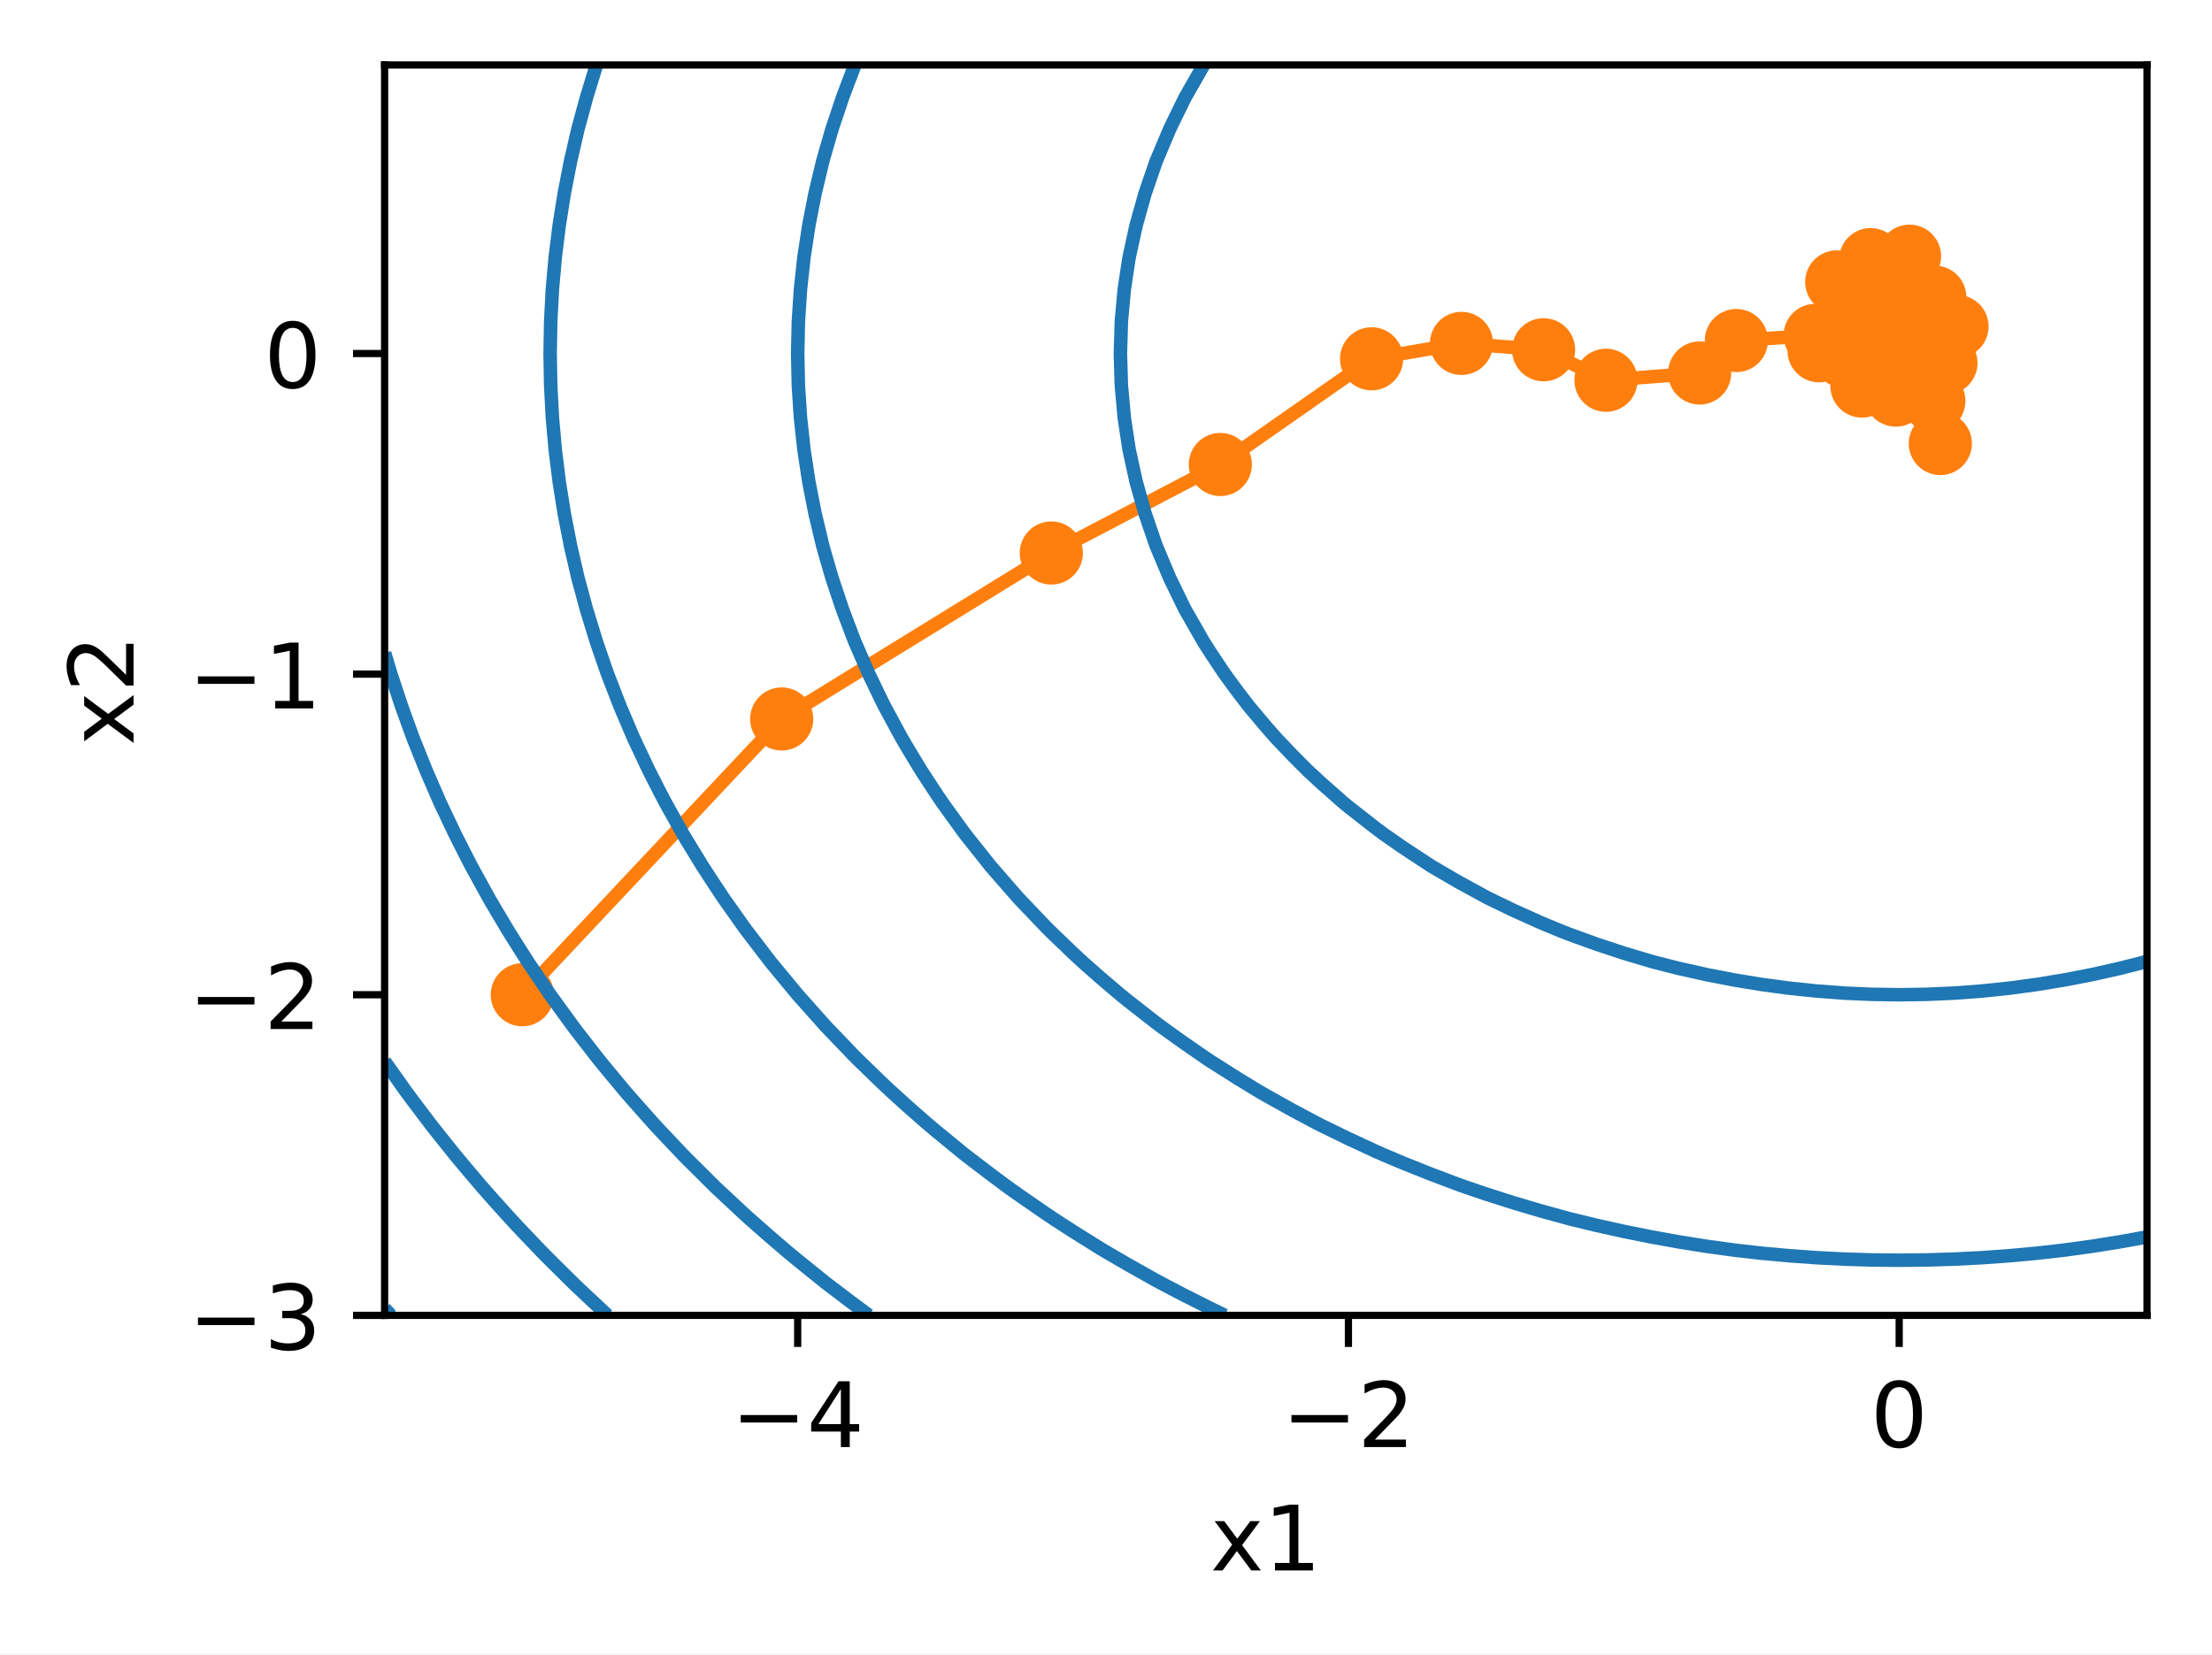
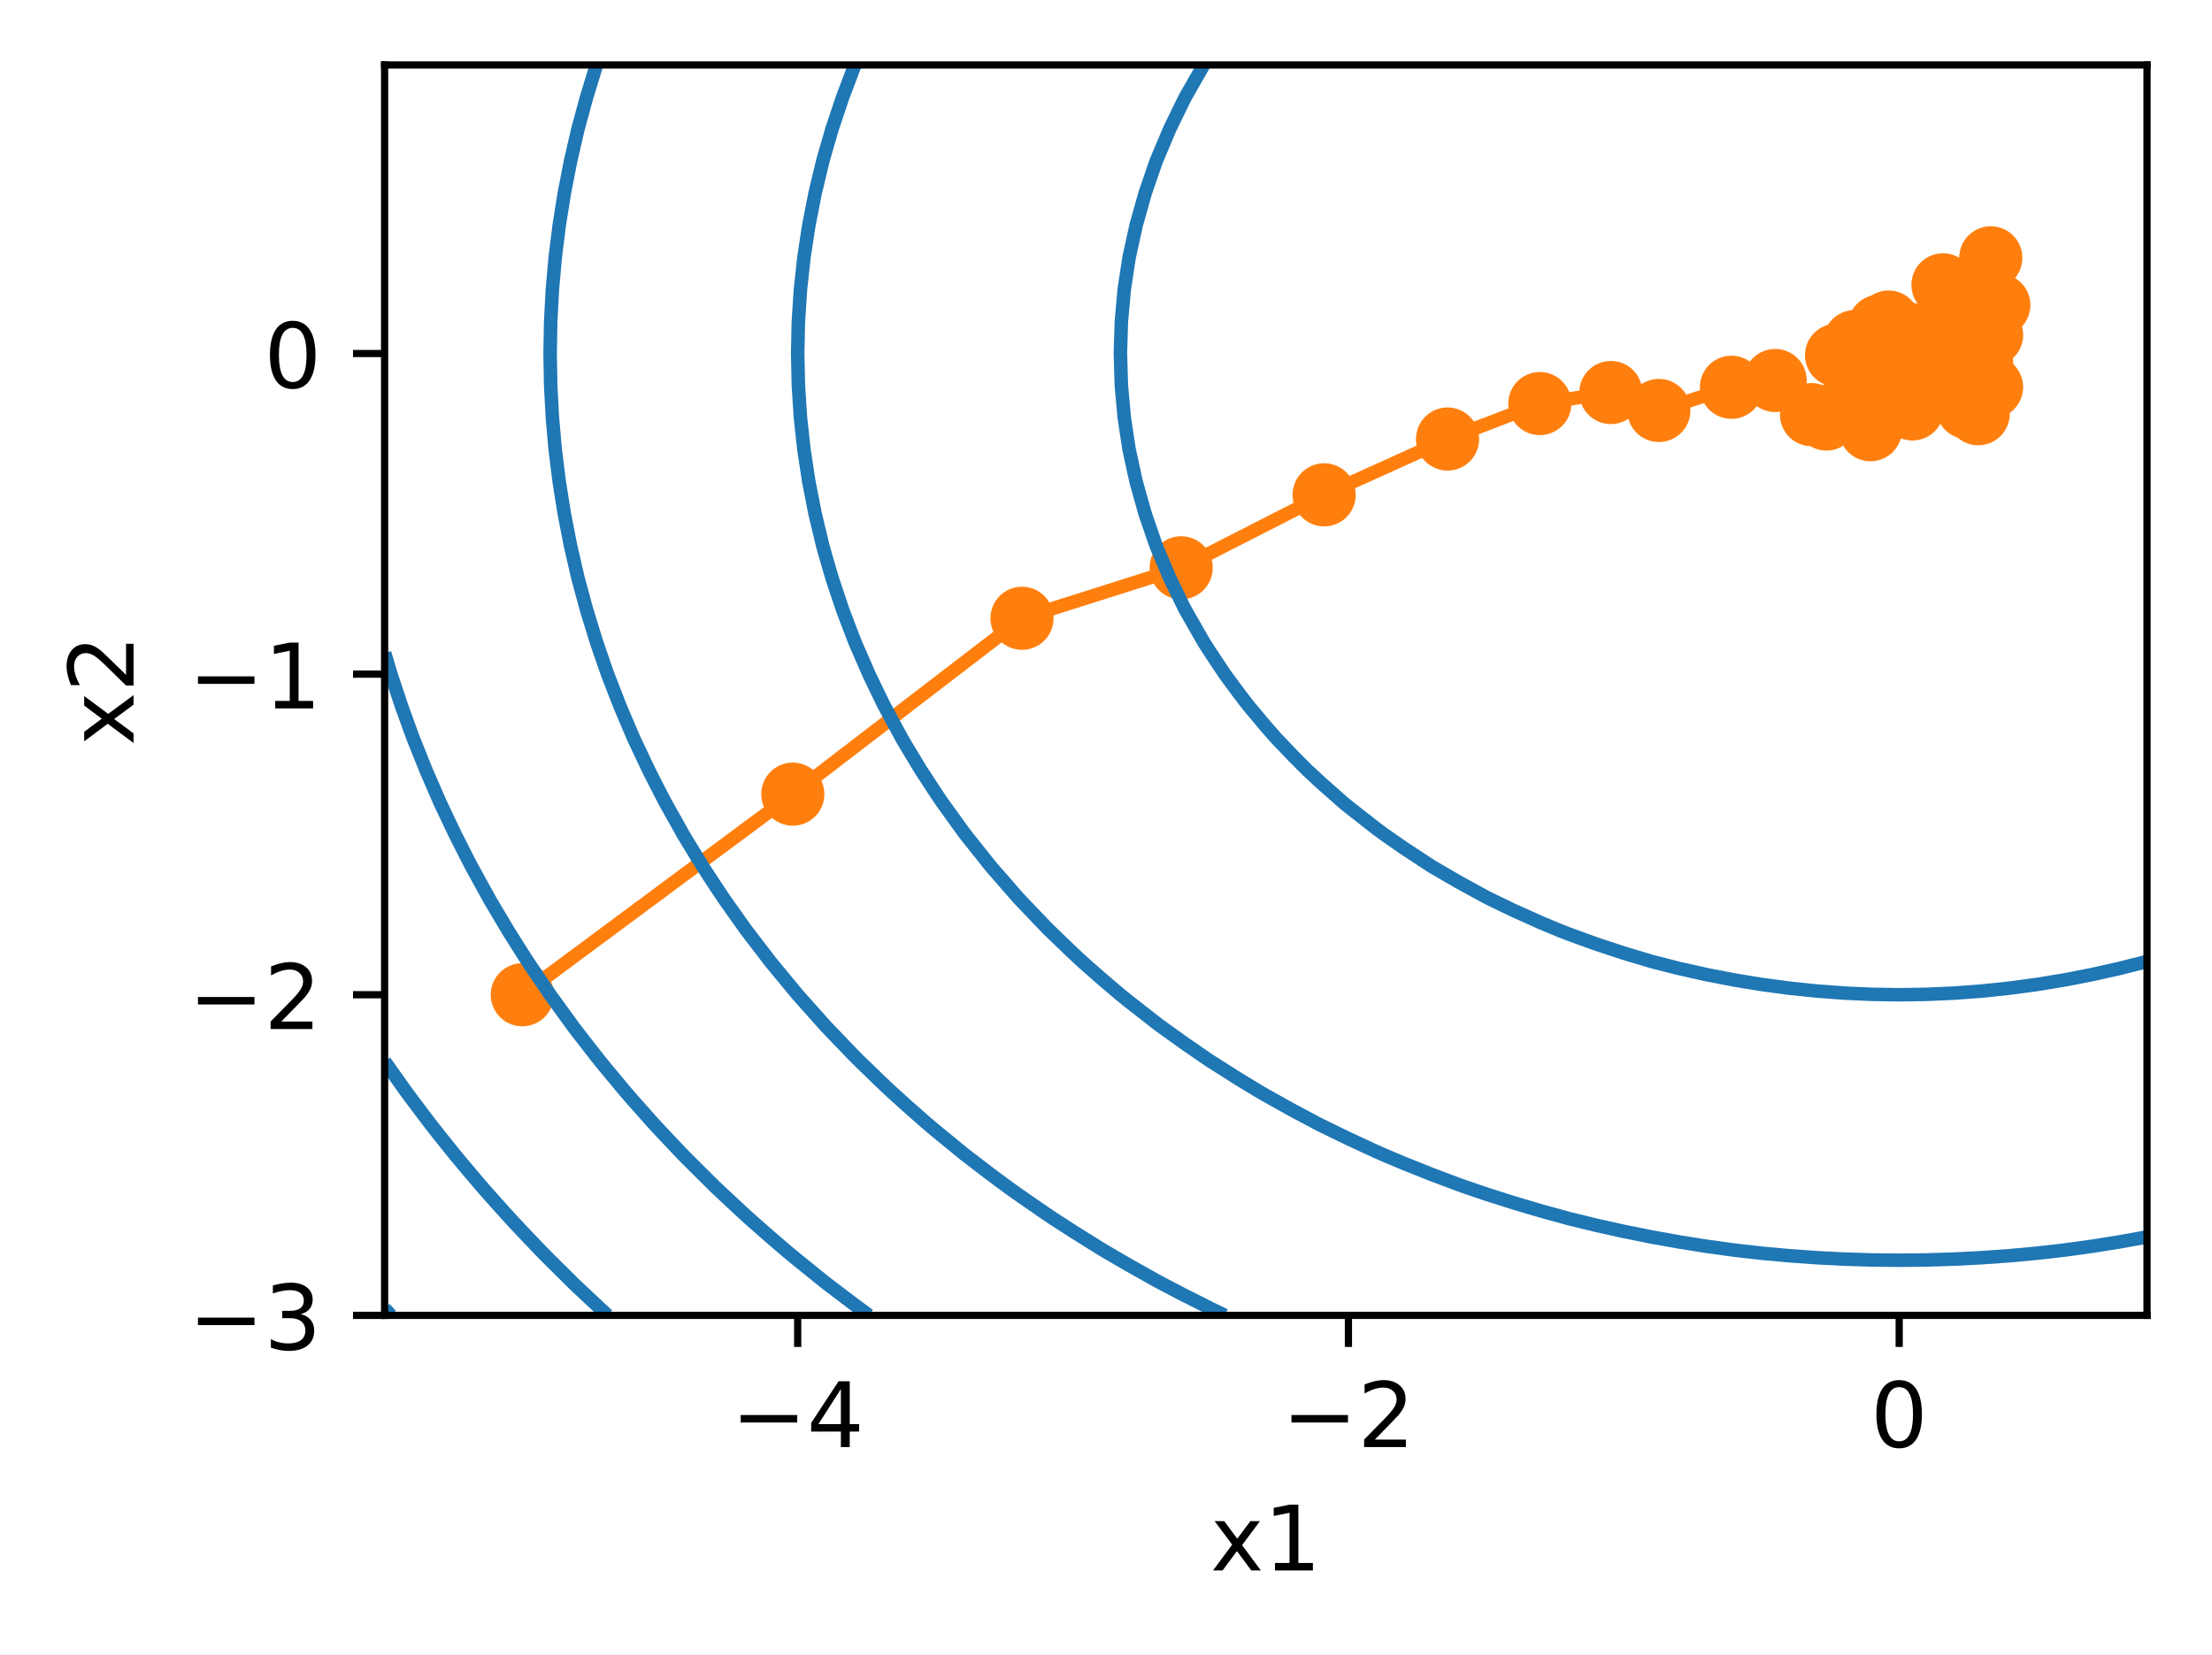
<svg xmlns="http://www.w3.org/2000/svg" xmlns:xlink="http://www.w3.org/1999/xlink" width="245.12pt" height="183.356pt" viewBox="0 0 245.12 183.356" version="1.1">
  <defs>
    <style type="text/css">*{stroke-linejoin: round; stroke-linecap: butt}</style>
  </defs>
  <g id="figure_1">
    <g id="patch_1">
      <path d="M 0 183.356  L 245.12 183.356  L 245.12 0  L 0 0  z " style="fill: #ffffff" />
    </g>
    <g id="axes_1">
      <g id="patch_2">
        <path d="M 42.62 145.8  L 237.92 145.8  L 237.92 7.2  L 42.62 7.2  z " style="fill: #ffffff" />
      </g>
      <g id="matplotlib.axis_1">
        <g id="xtick_1">
          <g id="line2d_1">
            <defs>
-               <path id="med307ca023" d="M 0 0  L 0 3.5  " style="stroke: #000000; stroke-width: 0.8" />
+               <path id="m381db45b31" d="M 0 0  L 0 3.5  " style="stroke: #000000; stroke-width: 0.8" />
            </defs>
            <g>
-               <use xlink:href="#med307ca023" x="88.394" y="145.8" style="stroke: #000000; stroke-width: 0.8" />
+               <use xlink:href="#m381db45b31" x="88.394" y="145.8" style="stroke: #000000; stroke-width: 0.8" />
            </g>
          </g>
          <g id="text_1">
            <g transform="translate(81.02266 160.3984) scale(0.1 -0.1)">
              <defs>
                <path id="DejaVuSans-2212" d="M 678 2272  L 4684 2272  L 4684 1741  L 678 1741  L 678 2272  z " transform="scale(0.015625)" />
                <path id="DejaVuSans-34" d="M 2419 4116  L 825 1625  L 2419 1625  L 2419 4116  z M 2253 4666  L 3047 4666  L 3047 1625  L 3713 1625  L 3713 1100  L 3047 1100  L 3047 0  L 2419 0  L 2419 1100  L 313 1100  L 313 1709  L 2253 4666  z " transform="scale(0.015625)" />
              </defs>
              <use xlink:href="#DejaVuSans-2212" />
              <use xlink:href="#DejaVuSans-34" x="83.789" />
            </g>
          </g>
        </g>
        <g id="xtick_2">
          <g id="line2d_2">
            <g>
-               <use xlink:href="#med307ca023" x="149.425" y="145.8" style="stroke: #000000; stroke-width: 0.8" />
+               <use xlink:href="#m381db45b31" x="149.425" y="145.8" style="stroke: #000000; stroke-width: 0.8" />
            </g>
          </g>
          <g id="text_2">
            <g transform="translate(142.0539 160.3984) scale(0.1 -0.1)">
              <defs>
                <path id="DejaVuSans-32" d="M 1228 531  L 3431 531  L 3431 0  L 469 0  L 469 531  Q 828 903 1448 1529  Q 2069 2156 2228 2338  Q 2531 2678 2651 2914  Q 2772 3150 2772 3378  Q 2772 3750 2511 3984  Q 2250 4219 1831 4219  Q 1534 4219 1204 4116  Q 875 4013 500 3803  L 500 4441  Q 881 4594 1212 4672  Q 1544 4750 1819 4750  Q 2544 4750 2975 4387  Q 3406 4025 3406 3419  Q 3406 3131 3298 2873  Q 3191 2616 2906 2266  Q 2828 2175 2409 1742  Q 1991 1309 1228 531  z " transform="scale(0.015625)" />
              </defs>
              <use xlink:href="#DejaVuSans-2212" />
              <use xlink:href="#DejaVuSans-32" x="83.789" />
            </g>
          </g>
        </g>
        <g id="xtick_3">
          <g id="line2d_3">
            <g>
-               <use xlink:href="#med307ca023" x="210.456" y="145.8" style="stroke: #000000; stroke-width: 0.8" />
+               <use xlink:href="#m381db45b31" x="210.456" y="145.8" style="stroke: #000000; stroke-width: 0.8" />
            </g>
          </g>
          <g id="text_3">
            <g transform="translate(207.275 160.3984) scale(0.1 -0.1)">
              <defs>
                <path id="DejaVuSans-30" d="M 2034 4250  Q 1547 4250 1301 3770  Q 1056 3291 1056 2328  Q 1056 1369 1301 889  Q 1547 409 2034 409  Q 2525 409 2770 889  Q 3016 1369 3016 2328  Q 3016 3291 2770 3770  Q 2525 4250 2034 4250  z M 2034 4750  Q 2819 4750 3233 4129  Q 3647 3509 3647 2328  Q 3647 1150 3233 529  Q 2819 -91 2034 -91  Q 1250 -91 836 529  Q 422 1150 422 2328  Q 422 3509 836 4129  Q 1250 4750 2034 4750  z " transform="scale(0.015625)" />
              </defs>
              <use xlink:href="#DejaVuSans-30" />
            </g>
          </g>
        </g>
        <g id="text_4">
          <g transform="translate(134.1297 174.0766) scale(0.1 -0.1)">
            <defs>
              <path id="DejaVuSans-78" d="M 3513 3500  L 2247 1797  L 3578 0  L 2900 0  L 1881 1375  L 863 0  L 184 0  L 1544 1831  L 300 3500  L 978 3500  L 1906 2253  L 2834 3500  L 3513 3500  z " transform="scale(0.015625)" />
              <path id="DejaVuSans-31" d="M 794 531  L 1825 531  L 1825 4091  L 703 3866  L 703 4441  L 1819 4666  L 2450 4666  L 2450 531  L 3481 531  L 3481 0  L 794 0  L 794 531  z " transform="scale(0.015625)" />
            </defs>
            <use xlink:href="#DejaVuSans-78" />
            <use xlink:href="#DejaVuSans-31" x="59.18" />
          </g>
        </g>
      </g>
      <g id="matplotlib.axis_2">
        <g id="ytick_1">
          <g id="line2d_4">
            <defs>
-               <path id="mb7f69a96fd" d="M 0 0  L -3.5 0  " style="stroke: #000000; stroke-width: 0.8" />
+               <path id="m501241f9d3" d="M 0 0  L -3.5 0  " style="stroke: #000000; stroke-width: 0.8" />
            </defs>
            <g>
-               <use xlink:href="#mb7f69a96fd" x="42.62" y="145.8" style="stroke: #000000; stroke-width: 0.8" />
+               <use xlink:href="#m501241f9d3" x="42.62" y="145.8" style="stroke: #000000; stroke-width: 0.8" />
            </g>
          </g>
          <g id="text_5">
            <g transform="translate(20.87813 149.5992) scale(0.1 -0.1)">
              <defs>
                <path id="DejaVuSans-33" d="M 2597 2516  Q 3050 2419 3304 2112  Q 3559 1806 3559 1356  Q 3559 666 3084 287  Q 2609 -91 1734 -91  Q 1441 -91 1130 -33  Q 819 25 488 141  L 488 750  Q 750 597 1062 519  Q 1375 441 1716 441  Q 2309 441 2620 675  Q 2931 909 2931 1356  Q 2931 1769 2642 2001  Q 2353 2234 1838 2234  L 1294 2234  L 1294 2753  L 1863 2753  Q 2328 2753 2575 2939  Q 2822 3125 2822 3475  Q 2822 3834 2567 4026  Q 2313 4219 1838 4219  Q 1578 4219 1281 4162  Q 984 4106 628 3988  L 628 4550  Q 988 4650 1302 4700  Q 1616 4750 1894 4750  Q 2613 4750 3031 4423  Q 3450 4097 3450 3541  Q 3450 3153 3228 2886  Q 3006 2619 2597 2516  z " transform="scale(0.015625)" />
              </defs>
              <use xlink:href="#DejaVuSans-2212" />
              <use xlink:href="#DejaVuSans-33" x="83.789" />
            </g>
          </g>
        </g>
        <g id="ytick_2">
          <g id="line2d_5">
            <g>
-               <use xlink:href="#mb7f69a96fd" x="42.62" y="110.262" style="stroke: #000000; stroke-width: 0.8" />
+               <use xlink:href="#m501241f9d3" x="42.62" y="110.262" style="stroke: #000000; stroke-width: 0.8" />
            </g>
          </g>
          <g id="text_6">
            <g transform="translate(20.87813 114.0608) scale(0.1 -0.1)">
              <use xlink:href="#DejaVuSans-2212" />
              <use xlink:href="#DejaVuSans-32" x="83.789" />
            </g>
          </g>
        </g>
        <g id="ytick_3">
          <g id="line2d_6">
            <g>
-               <use xlink:href="#mb7f69a96fd" x="42.62" y="74.723" style="stroke: #000000; stroke-width: 0.8" />
+               <use xlink:href="#m501241f9d3" x="42.62" y="74.723" style="stroke: #000000; stroke-width: 0.8" />
            </g>
          </g>
          <g id="text_7">
            <g transform="translate(20.87813 78.52229) scale(0.1 -0.1)">
              <use xlink:href="#DejaVuSans-2212" />
              <use xlink:href="#DejaVuSans-31" x="83.789" />
            </g>
          </g>
        </g>
        <g id="ytick_4">
          <g id="line2d_7">
            <g>
-               <use xlink:href="#mb7f69a96fd" x="42.62" y="39.185" style="stroke: #000000; stroke-width: 0.8" />
+               <use xlink:href="#m501241f9d3" x="42.62" y="39.185" style="stroke: #000000; stroke-width: 0.8" />
            </g>
          </g>
          <g id="text_8">
            <g transform="translate(29.25781 42.98383) scale(0.1 -0.1)">
              <use xlink:href="#DejaVuSans-30" />
            </g>
          </g>
        </g>
        <g id="text_9">
          <g transform="translate(14.79844 82.64062) rotate(-90) scale(0.1 -0.1)">
            <use xlink:href="#DejaVuSans-78" />
            <use xlink:href="#DejaVuSans-32" x="59.18" />
          </g>
        </g>
      </g>
      <g id="line2d_8">
-         <path d="M 57.878 110.262  L 86.622 79.693  L 116.501 61.298  L 135.229 51.486  L 151.99 39.773  L 161.953 38.065  L 171.051 38.77  L 177.964 42.151  L 188.342 41.345  L 192.413 37.747  L 201.145 37.177  L 204.454 39.55  L 212.236 37.258  L 209.765 36.033  L 209.692 36.059  L 209.604 33.678  L 203.534 31.252  L 201.579 38.882  L 206.33 42.793  L 207.878 39.437  L 206.728 37.233  L 206.756 34.983  L 212.589 34.612  L 208.961 37.502  L 210.777 37.491  L 211.466 32.645  L 209.245 42.978  L 208.493 40.774  L 211.226 33.382  L 212.696 40.415  L 211.265 38.527  L 207.927 36.208  L 207.016 38.201  L 211.123 40.845  L 208.998 40.607  L 214.023 33.309  L 213.805 38.226  L 214.399 32.941  L 216.863 36.186  L 212.132 38.365  L 210.085 43.796  L 215.638 40.231  L 214.089 41.788  L 214.298 44.445  L 215.015 49.163  L 208.929 39.488  L 208.08 38.773  L 208.265 32.514  L 207.294 28.778  L 211.602 28.397  L 212.992 33.953  " clip-path="url(#pe3512fcde1)" style="fill: none; stroke: #ff7f0e; stroke-width: 1.5; stroke-linecap: square" />
+         <path d="M 57.878 110.262  L 87.854 88.025  L 113.253 68.533  L 130.889 62.938  L 146.735 54.848  L 160.408 48.663  L 170.635 44.733  L 178.506 43.509  L 183.824 45.498  L 191.868 42.927  L 196.712 42.175  L 200.74 45.958  L 204.38 45.278  L 202.392 46.447  L 207.273 47.629  L 207.349 47.387  L 207.689 43.109  L 203.923 39.228  L 205.641 38.711  L 206.538 42.285  L 207.966 40.772  L 214.579 37.662  L 212.849 42.75  L 213.209 39.271  L 208.624 40.59  L 203.517 39.371  L 204.778 40.04  L 205.229 40.434  L 208.256 36.155  L 208.462 39.979  L 211.409 36.999  L 215.308 31.569  L 216.582 35.368  L 212.081 39.115  L 209.283 35.697  L 207.753 37.83  L 207.099 42.609  L 205.524 37.865  L 210.665 44.321  L 211.928 45.329  L 214.188 40.042  L 217.459 41.285  L 220.69 42.904  L 219.6 40.303  L 218.191 31.895  L 220.605 28.576  L 221.496 33.819  L 220.695 37.121  L 218.025 45.182  L 219.213 45.861  L 216.135 43.562  " clip-path="url(#p6882975301)" style="fill: none; stroke: #ff7f0e; stroke-width: 1.5; stroke-linecap: square" />
        <defs>
-           <path id="mdcc71364c4" d="M 0 3  C 0.796 3 1.559 2.684 2.121 2.121  C 2.684 1.559 3 0.796 3 0  C 3 -0.796 2.684 -1.559 2.121 -2.121  C 1.559 -2.684 0.796 -3 0 -3  C -0.796 -3 -1.559 -2.684 -2.121 -2.121  C -2.684 -1.559 -3 -0.796 -3 0  C -3 0.796 -2.684 1.559 -2.121 2.121  C -1.559 2.684 -0.796 3 0 3  z " style="stroke: #ff7f0e" />
+           <path id="ma0fd32ec60" d="M 0 3  C 0.796 3 1.559 2.684 2.121 2.121  C 2.684 1.559 3 0.796 3 0  C 3 -0.796 2.684 -1.559 2.121 -2.121  C 1.559 -2.684 0.796 -3 0 -3  C -0.796 -3 -1.559 -2.684 -2.121 -2.121  C -2.684 -1.559 -3 -0.796 -3 0  C -3 0.796 -2.684 1.559 -2.121 2.121  C -1.559 2.684 -0.796 3 0 3  z " style="stroke: #ff7f0e" />
        </defs>
-         <g clip-path="url(#pe3512fcde1)">
-           <use xlink:href="#mdcc71364c4" x="57.878" y="110.262" style="fill: #ff7f0e; stroke: #ff7f0e" />
-           <use xlink:href="#mdcc71364c4" x="86.622" y="79.693" style="fill: #ff7f0e; stroke: #ff7f0e" />
-           <use xlink:href="#mdcc71364c4" x="116.501" y="61.298" style="fill: #ff7f0e; stroke: #ff7f0e" />
-           <use xlink:href="#mdcc71364c4" x="135.229" y="51.486" style="fill: #ff7f0e; stroke: #ff7f0e" />
-           <use xlink:href="#mdcc71364c4" x="151.99" y="39.773" style="fill: #ff7f0e; stroke: #ff7f0e" />
-           <use xlink:href="#mdcc71364c4" x="161.953" y="38.065" style="fill: #ff7f0e; stroke: #ff7f0e" />
-           <use xlink:href="#mdcc71364c4" x="171.051" y="38.77" style="fill: #ff7f0e; stroke: #ff7f0e" />
-           <use xlink:href="#mdcc71364c4" x="177.964" y="42.151" style="fill: #ff7f0e; stroke: #ff7f0e" />
-           <use xlink:href="#mdcc71364c4" x="188.342" y="41.345" style="fill: #ff7f0e; stroke: #ff7f0e" />
-           <use xlink:href="#mdcc71364c4" x="192.413" y="37.747" style="fill: #ff7f0e; stroke: #ff7f0e" />
-           <use xlink:href="#mdcc71364c4" x="201.145" y="37.177" style="fill: #ff7f0e; stroke: #ff7f0e" />
-           <use xlink:href="#mdcc71364c4" x="204.454" y="39.55" style="fill: #ff7f0e; stroke: #ff7f0e" />
-           <use xlink:href="#mdcc71364c4" x="212.236" y="37.258" style="fill: #ff7f0e; stroke: #ff7f0e" />
-           <use xlink:href="#mdcc71364c4" x="209.765" y="36.033" style="fill: #ff7f0e; stroke: #ff7f0e" />
-           <use xlink:href="#mdcc71364c4" x="209.692" y="36.059" style="fill: #ff7f0e; stroke: #ff7f0e" />
-           <use xlink:href="#mdcc71364c4" x="209.604" y="33.678" style="fill: #ff7f0e; stroke: #ff7f0e" />
-           <use xlink:href="#mdcc71364c4" x="203.534" y="31.252" style="fill: #ff7f0e; stroke: #ff7f0e" />
-           <use xlink:href="#mdcc71364c4" x="201.579" y="38.882" style="fill: #ff7f0e; stroke: #ff7f0e" />
-           <use xlink:href="#mdcc71364c4" x="206.33" y="42.793" style="fill: #ff7f0e; stroke: #ff7f0e" />
-           <use xlink:href="#mdcc71364c4" x="207.878" y="39.437" style="fill: #ff7f0e; stroke: #ff7f0e" />
-           <use xlink:href="#mdcc71364c4" x="206.728" y="37.233" style="fill: #ff7f0e; stroke: #ff7f0e" />
-           <use xlink:href="#mdcc71364c4" x="206.756" y="34.983" style="fill: #ff7f0e; stroke: #ff7f0e" />
-           <use xlink:href="#mdcc71364c4" x="212.589" y="34.612" style="fill: #ff7f0e; stroke: #ff7f0e" />
-           <use xlink:href="#mdcc71364c4" x="208.961" y="37.502" style="fill: #ff7f0e; stroke: #ff7f0e" />
-           <use xlink:href="#mdcc71364c4" x="210.777" y="37.491" style="fill: #ff7f0e; stroke: #ff7f0e" />
-           <use xlink:href="#mdcc71364c4" x="211.466" y="32.645" style="fill: #ff7f0e; stroke: #ff7f0e" />
-           <use xlink:href="#mdcc71364c4" x="209.245" y="42.978" style="fill: #ff7f0e; stroke: #ff7f0e" />
-           <use xlink:href="#mdcc71364c4" x="208.493" y="40.774" style="fill: #ff7f0e; stroke: #ff7f0e" />
-           <use xlink:href="#mdcc71364c4" x="211.226" y="33.382" style="fill: #ff7f0e; stroke: #ff7f0e" />
-           <use xlink:href="#mdcc71364c4" x="212.696" y="40.415" style="fill: #ff7f0e; stroke: #ff7f0e" />
-           <use xlink:href="#mdcc71364c4" x="211.265" y="38.527" style="fill: #ff7f0e; stroke: #ff7f0e" />
-           <use xlink:href="#mdcc71364c4" x="207.927" y="36.208" style="fill: #ff7f0e; stroke: #ff7f0e" />
-           <use xlink:href="#mdcc71364c4" x="207.016" y="38.201" style="fill: #ff7f0e; stroke: #ff7f0e" />
-           <use xlink:href="#mdcc71364c4" x="211.123" y="40.845" style="fill: #ff7f0e; stroke: #ff7f0e" />
-           <use xlink:href="#mdcc71364c4" x="208.998" y="40.607" style="fill: #ff7f0e; stroke: #ff7f0e" />
-           <use xlink:href="#mdcc71364c4" x="214.023" y="33.309" style="fill: #ff7f0e; stroke: #ff7f0e" />
-           <use xlink:href="#mdcc71364c4" x="213.805" y="38.226" style="fill: #ff7f0e; stroke: #ff7f0e" />
-           <use xlink:href="#mdcc71364c4" x="214.399" y="32.941" style="fill: #ff7f0e; stroke: #ff7f0e" />
-           <use xlink:href="#mdcc71364c4" x="216.863" y="36.186" style="fill: #ff7f0e; stroke: #ff7f0e" />
-           <use xlink:href="#mdcc71364c4" x="212.132" y="38.365" style="fill: #ff7f0e; stroke: #ff7f0e" />
-           <use xlink:href="#mdcc71364c4" x="210.085" y="43.796" style="fill: #ff7f0e; stroke: #ff7f0e" />
-           <use xlink:href="#mdcc71364c4" x="215.638" y="40.231" style="fill: #ff7f0e; stroke: #ff7f0e" />
-           <use xlink:href="#mdcc71364c4" x="214.089" y="41.788" style="fill: #ff7f0e; stroke: #ff7f0e" />
-           <use xlink:href="#mdcc71364c4" x="214.298" y="44.445" style="fill: #ff7f0e; stroke: #ff7f0e" />
-           <use xlink:href="#mdcc71364c4" x="215.015" y="49.163" style="fill: #ff7f0e; stroke: #ff7f0e" />
-           <use xlink:href="#mdcc71364c4" x="208.929" y="39.488" style="fill: #ff7f0e; stroke: #ff7f0e" />
-           <use xlink:href="#mdcc71364c4" x="208.08" y="38.773" style="fill: #ff7f0e; stroke: #ff7f0e" />
-           <use xlink:href="#mdcc71364c4" x="208.265" y="32.514" style="fill: #ff7f0e; stroke: #ff7f0e" />
-           <use xlink:href="#mdcc71364c4" x="207.294" y="28.778" style="fill: #ff7f0e; stroke: #ff7f0e" />
-           <use xlink:href="#mdcc71364c4" x="211.602" y="28.397" style="fill: #ff7f0e; stroke: #ff7f0e" />
-           <use xlink:href="#mdcc71364c4" x="212.992" y="33.953" style="fill: #ff7f0e; stroke: #ff7f0e" />
+         <g clip-path="url(#p6882975301)">
+           <use xlink:href="#ma0fd32ec60" x="57.878" y="110.262" style="fill: #ff7f0e; stroke: #ff7f0e" />
+           <use xlink:href="#ma0fd32ec60" x="87.854" y="88.025" style="fill: #ff7f0e; stroke: #ff7f0e" />
+           <use xlink:href="#ma0fd32ec60" x="113.253" y="68.533" style="fill: #ff7f0e; stroke: #ff7f0e" />
+           <use xlink:href="#ma0fd32ec60" x="130.889" y="62.938" style="fill: #ff7f0e; stroke: #ff7f0e" />
+           <use xlink:href="#ma0fd32ec60" x="146.735" y="54.848" style="fill: #ff7f0e; stroke: #ff7f0e" />
+           <use xlink:href="#ma0fd32ec60" x="160.408" y="48.663" style="fill: #ff7f0e; stroke: #ff7f0e" />
+           <use xlink:href="#ma0fd32ec60" x="170.635" y="44.733" style="fill: #ff7f0e; stroke: #ff7f0e" />
+           <use xlink:href="#ma0fd32ec60" x="178.506" y="43.509" style="fill: #ff7f0e; stroke: #ff7f0e" />
+           <use xlink:href="#ma0fd32ec60" x="183.824" y="45.498" style="fill: #ff7f0e; stroke: #ff7f0e" />
+           <use xlink:href="#ma0fd32ec60" x="191.868" y="42.927" style="fill: #ff7f0e; stroke: #ff7f0e" />
+           <use xlink:href="#ma0fd32ec60" x="196.712" y="42.175" style="fill: #ff7f0e; stroke: #ff7f0e" />
+           <use xlink:href="#ma0fd32ec60" x="200.74" y="45.958" style="fill: #ff7f0e; stroke: #ff7f0e" />
+           <use xlink:href="#ma0fd32ec60" x="204.38" y="45.278" style="fill: #ff7f0e; stroke: #ff7f0e" />
+           <use xlink:href="#ma0fd32ec60" x="202.392" y="46.447" style="fill: #ff7f0e; stroke: #ff7f0e" />
+           <use xlink:href="#ma0fd32ec60" x="207.273" y="47.629" style="fill: #ff7f0e; stroke: #ff7f0e" />
+           <use xlink:href="#ma0fd32ec60" x="207.349" y="47.387" style="fill: #ff7f0e; stroke: #ff7f0e" />
+           <use xlink:href="#ma0fd32ec60" x="207.689" y="43.109" style="fill: #ff7f0e; stroke: #ff7f0e" />
+           <use xlink:href="#ma0fd32ec60" x="203.923" y="39.228" style="fill: #ff7f0e; stroke: #ff7f0e" />
+           <use xlink:href="#ma0fd32ec60" x="205.641" y="38.711" style="fill: #ff7f0e; stroke: #ff7f0e" />
+           <use xlink:href="#ma0fd32ec60" x="206.538" y="42.285" style="fill: #ff7f0e; stroke: #ff7f0e" />
+           <use xlink:href="#ma0fd32ec60" x="207.966" y="40.772" style="fill: #ff7f0e; stroke: #ff7f0e" />
+           <use xlink:href="#ma0fd32ec60" x="214.579" y="37.662" style="fill: #ff7f0e; stroke: #ff7f0e" />
+           <use xlink:href="#ma0fd32ec60" x="212.849" y="42.75" style="fill: #ff7f0e; stroke: #ff7f0e" />
+           <use xlink:href="#ma0fd32ec60" x="213.209" y="39.271" style="fill: #ff7f0e; stroke: #ff7f0e" />
+           <use xlink:href="#ma0fd32ec60" x="208.624" y="40.59" style="fill: #ff7f0e; stroke: #ff7f0e" />
+           <use xlink:href="#ma0fd32ec60" x="203.517" y="39.371" style="fill: #ff7f0e; stroke: #ff7f0e" />
+           <use xlink:href="#ma0fd32ec60" x="204.778" y="40.04" style="fill: #ff7f0e; stroke: #ff7f0e" />
+           <use xlink:href="#ma0fd32ec60" x="205.229" y="40.434" style="fill: #ff7f0e; stroke: #ff7f0e" />
+           <use xlink:href="#ma0fd32ec60" x="208.256" y="36.155" style="fill: #ff7f0e; stroke: #ff7f0e" />
+           <use xlink:href="#ma0fd32ec60" x="208.462" y="39.979" style="fill: #ff7f0e; stroke: #ff7f0e" />
+           <use xlink:href="#ma0fd32ec60" x="211.409" y="36.999" style="fill: #ff7f0e; stroke: #ff7f0e" />
+           <use xlink:href="#ma0fd32ec60" x="215.308" y="31.569" style="fill: #ff7f0e; stroke: #ff7f0e" />
+           <use xlink:href="#ma0fd32ec60" x="216.582" y="35.368" style="fill: #ff7f0e; stroke: #ff7f0e" />
+           <use xlink:href="#ma0fd32ec60" x="212.081" y="39.115" style="fill: #ff7f0e; stroke: #ff7f0e" />
+           <use xlink:href="#ma0fd32ec60" x="209.283" y="35.697" style="fill: #ff7f0e; stroke: #ff7f0e" />
+           <use xlink:href="#ma0fd32ec60" x="207.753" y="37.83" style="fill: #ff7f0e; stroke: #ff7f0e" />
+           <use xlink:href="#ma0fd32ec60" x="207.099" y="42.609" style="fill: #ff7f0e; stroke: #ff7f0e" />
+           <use xlink:href="#ma0fd32ec60" x="205.524" y="37.865" style="fill: #ff7f0e; stroke: #ff7f0e" />
+           <use xlink:href="#ma0fd32ec60" x="210.665" y="44.321" style="fill: #ff7f0e; stroke: #ff7f0e" />
+           <use xlink:href="#ma0fd32ec60" x="211.928" y="45.329" style="fill: #ff7f0e; stroke: #ff7f0e" />
+           <use xlink:href="#ma0fd32ec60" x="214.188" y="40.042" style="fill: #ff7f0e; stroke: #ff7f0e" />
+           <use xlink:href="#ma0fd32ec60" x="217.459" y="41.285" style="fill: #ff7f0e; stroke: #ff7f0e" />
+           <use xlink:href="#ma0fd32ec60" x="220.69" y="42.904" style="fill: #ff7f0e; stroke: #ff7f0e" />
+           <use xlink:href="#ma0fd32ec60" x="219.6" y="40.303" style="fill: #ff7f0e; stroke: #ff7f0e" />
+           <use xlink:href="#ma0fd32ec60" x="218.191" y="31.895" style="fill: #ff7f0e; stroke: #ff7f0e" />
+           <use xlink:href="#ma0fd32ec60" x="220.605" y="28.576" style="fill: #ff7f0e; stroke: #ff7f0e" />
+           <use xlink:href="#ma0fd32ec60" x="221.496" y="33.819" style="fill: #ff7f0e; stroke: #ff7f0e" />
+           <use xlink:href="#ma0fd32ec60" x="220.695" y="37.121" style="fill: #ff7f0e; stroke: #ff7f0e" />
+           <use xlink:href="#ma0fd32ec60" x="218.025" y="45.182" style="fill: #ff7f0e; stroke: #ff7f0e" />
+           <use xlink:href="#ma0fd32ec60" x="219.213" y="45.861" style="fill: #ff7f0e; stroke: #ff7f0e" />
+           <use xlink:href="#ma0fd32ec60" x="216.135" y="43.562" style="fill: #ff7f0e; stroke: #ff7f0e" />
        </g>
      </g>
      <g id="PathCollection_1" />
      <g id="PathCollection_2">
-         <path d="M 133.389 7.2  L 131.355 10.754  L 131.116 11.228  L 129.619 14.308  L 128.122 17.862  L 128.064 18.023  L 126.899 21.415  L 125.9 24.969  L 125.123 28.523  L 125.013 29.234  L 124.584 32.077  L 124.263 35.631  L 124.156 39.185  L 124.263 42.738  L 124.584 46.292  L 125.013 49.135  L 125.123 49.846  L 125.9 53.4  L 126.899 56.954  L 128.064 60.346  L 128.122 60.508  L 129.619 64.062  L 131.116 67.142  L 131.355 67.615  L 133.389 71.169  L 134.167 72.385  L 135.724 74.723  L 137.219 76.754  L 138.387 78.277  L 140.27 80.517  L 141.423 81.831  L 143.322 83.821  L 144.883 85.385  L 146.373 86.767  L 148.83 88.938  L 149.425 89.429  L 152.477 91.818  L 153.384 92.492  L 155.528 93.983  L 158.58 95.989  L 158.672 96.046  L 161.631 97.769  L 164.683 99.438  L 164.998 99.6  L 167.734 100.92  L 170.786 102.291  L 172.861 103.154  L 173.837 103.538  L 176.889 104.643  L 179.941 105.651  L 182.992 106.564  L 183.531 106.708  L 186.044 107.346  L 189.095 108.029  L 192.147 108.621  L 195.198 109.122  L 198.25 109.533  L 201.302 109.851  L 204.353 110.079  L 207.405 110.216  L 210.456 110.262  L 210.456 110.262  L 210.456 110.262  L 213.508 110.216  L 216.559 110.079  L 219.611 109.851  L 222.663 109.533  L 225.714 109.122  L 228.766 108.621  L 231.817 108.029  L 234.869 107.346  L 237.382 106.708  L 237.92 106.564  " clip-path="url(#pe3512fcde1)" style="fill: none; stroke: #1f77b4; stroke-width: 1.5" />
+         <path d="M 133.389 7.2  L 131.355 10.754  L 131.116 11.228  L 129.619 14.308  L 128.122 17.862  L 128.064 18.023  L 126.899 21.415  L 125.9 24.969  L 125.123 28.523  L 125.013 29.234  L 124.584 32.077  L 124.263 35.631  L 124.156 39.185  L 124.263 42.738  L 124.584 46.292  L 125.013 49.135  L 125.123 49.846  L 125.9 53.4  L 126.899 56.954  L 128.064 60.346  L 128.122 60.508  L 129.619 64.062  L 131.116 67.142  L 131.355 67.615  L 133.389 71.169  L 134.167 72.385  L 135.724 74.723  L 137.219 76.754  L 138.387 78.277  L 140.27 80.517  L 141.423 81.831  L 143.322 83.821  L 144.883 85.385  L 146.373 86.767  L 148.83 88.938  L 149.425 89.429  L 152.477 91.818  L 153.384 92.492  L 155.528 93.983  L 158.58 95.989  L 158.672 96.046  L 161.631 97.769  L 164.683 99.438  L 164.998 99.6  L 167.734 100.92  L 170.786 102.291  L 172.861 103.154  L 173.837 103.538  L 176.889 104.643  L 179.941 105.651  L 182.992 106.564  L 183.531 106.708  L 186.044 107.346  L 189.095 108.029  L 192.147 108.621  L 195.198 109.122  L 198.25 109.533  L 201.302 109.851  L 204.353 110.079  L 207.405 110.216  L 210.456 110.262  L 210.456 110.262  L 210.456 110.262  L 213.508 110.216  L 216.559 110.079  L 219.611 109.851  L 222.663 109.533  L 225.714 109.122  L 228.766 108.621  L 231.817 108.029  L 234.869 107.346  L 237.382 106.708  L 237.92 106.564  " clip-path="url(#p6882975301)" style="fill: none; stroke: #1f77b4; stroke-width: 1.5" />
      </g>
      <g id="PathCollection_3">
-         <path d="M 94.741 7.2  L 94.497 7.827  L 93.387 10.754  L 92.198 14.308  L 91.445 16.905  L 91.175 17.862  L 90.325 21.415  L 89.63 24.969  L 89.089 28.523  L 88.703 32.077  L 88.471 35.631  L 88.394 39.184  L 88.394 39.185  L 88.394 39.185  L 88.471 42.738  L 88.703 46.292  L 89.089 49.846  L 89.63 53.4  L 90.325 56.954  L 91.175 60.508  L 91.445 61.464  L 92.198 64.062  L 93.387 67.615  L 94.497 70.542  L 94.741 71.169  L 96.287 74.723  L 97.548 77.346  L 98.008 78.277  L 99.931 81.831  L 100.6 82.968  L 102.061 85.385  L 103.652 87.82  L 104.403 88.938  L 106.703 92.125  L 106.976 92.492  L 109.755 95.989  L 109.802 96.046  L 112.806 99.492  L 112.903 99.6  L 115.858 102.697  L 116.308 103.154  L 118.909 105.651  L 120.047 106.708  L 121.961 108.393  L 124.156 110.262  L 125.013 110.955  L 128.064 113.339  L 128.697 113.815  L 131.116 115.551  L 133.748 117.369  L 134.167 117.646  L 137.219 119.581  L 139.426 120.923  L 140.27 121.415  L 143.322 123.116  L 145.877 124.477  L 146.373 124.731  L 149.425 126.218  L 152.477 127.632  L 153.384 128.031  L 155.528 128.937  L 158.58 130.156  L 161.631 131.306  L 162.419 131.585  L 164.683 132.356  L 167.734 133.328  L 170.786 134.233  L 173.837 135.071  L 174.103 135.138  L 176.889 135.817  L 179.941 136.495  L 182.992 137.109  L 186.044 137.658  L 189.095 138.143  L 192.147 138.563  L 193.257 138.692  L 195.198 138.911  L 198.25 139.191  L 201.302 139.409  L 204.353 139.565  L 207.405 139.659  L 210.456 139.69  L 213.508 139.659  L 216.559 139.565  L 219.611 139.409  L 222.663 139.191  L 225.714 138.911  L 227.656 138.692  L 228.766 138.563  L 231.817 138.143  L 234.869 137.658  L 237.92 137.109  " clip-path="url(#pe3512fcde1)" style="fill: none; stroke: #1f77b4; stroke-width: 1.5" />
+         <path d="M 94.741 7.2  L 94.497 7.827  L 93.387 10.754  L 92.198 14.308  L 91.445 16.905  L 91.175 17.862  L 90.325 21.415  L 89.63 24.969  L 89.089 28.523  L 88.703 32.077  L 88.471 35.631  L 88.394 39.184  L 88.394 39.185  L 88.394 39.185  L 88.471 42.738  L 88.703 46.292  L 89.089 49.846  L 89.63 53.4  L 90.325 56.954  L 91.175 60.508  L 91.445 61.464  L 92.198 64.062  L 93.387 67.615  L 94.497 70.542  L 94.741 71.169  L 96.287 74.723  L 97.548 77.346  L 98.008 78.277  L 99.931 81.831  L 100.6 82.968  L 102.061 85.385  L 103.652 87.82  L 104.403 88.938  L 106.703 92.125  L 106.976 92.492  L 109.755 95.989  L 109.802 96.046  L 112.806 99.492  L 112.903 99.6  L 115.858 102.697  L 116.308 103.154  L 118.909 105.651  L 120.047 106.708  L 121.961 108.393  L 124.156 110.262  L 125.013 110.955  L 128.064 113.339  L 128.697 113.815  L 131.116 115.551  L 133.748 117.369  L 134.167 117.646  L 137.219 119.581  L 139.426 120.923  L 140.27 121.415  L 143.322 123.116  L 145.877 124.477  L 146.373 124.731  L 149.425 126.218  L 152.477 127.632  L 153.384 128.031  L 155.528 128.937  L 158.58 130.156  L 161.631 131.306  L 162.419 131.585  L 164.683 132.356  L 167.734 133.328  L 170.786 134.233  L 173.837 135.071  L 174.103 135.138  L 176.889 135.817  L 179.941 136.495  L 182.992 137.109  L 186.044 137.658  L 189.095 138.143  L 192.147 138.563  L 193.257 138.692  L 195.198 138.911  L 198.25 139.191  L 201.302 139.409  L 204.353 139.565  L 207.405 139.659  L 210.456 139.69  L 213.508 139.659  L 216.559 139.565  L 219.611 139.409  L 222.663 139.191  L 225.714 138.911  L 227.656 138.692  L 228.766 138.563  L 231.817 138.143  L 234.869 137.658  L 237.92 137.109  " clip-path="url(#p6882975301)" style="fill: none; stroke: #1f77b4; stroke-width: 1.5" />
      </g>
      <g id="PathCollection_4">
-         <path d="M 66.101 7.2  L 65.009 10.754  L 64.045 14.308  L 63.981 14.581  L 63.226 17.862  L 62.534 21.415  L 61.968 24.969  L 61.527 28.523  L 61.213 32.077  L 61.024 35.631  L 60.961 39.185  L 61.024 42.738  L 61.213 46.292  L 61.527 49.846  L 61.968 53.4  L 62.534 56.954  L 63.226 60.508  L 63.981 63.788  L 64.045 64.062  L 65.009 67.615  L 66.101 71.169  L 67.033 73.881  L 67.328 74.723  L 68.706 78.277  L 70.084 81.522  L 70.219 81.831  L 71.895 85.385  L 73.136 87.82  L 73.719 88.938  L 75.707 92.492  L 76.188 93.295  L 77.871 96.046  L 79.239 98.146  L 80.208 99.6  L 82.291 102.545  L 82.732 103.154  L 85.342 106.564  L 85.455 106.708  L 88.394 110.262  L 88.394 110.262  L 91.445 113.685  L 91.564 113.815  L 94.497 116.873  L 94.985 117.369  L 97.548 119.857  L 98.677 120.923  L 100.6 122.662  L 102.663 124.477  L 103.652 125.311  L 106.703 127.813  L 106.976 128.031  L 109.755 130.156  L 111.68 131.585  L 112.806 132.389  L 115.858 134.501  L 116.808 135.138  L 118.909 136.495  L 121.961 138.402  L 122.443 138.692  L 125.013 140.189  L 128.064 141.903  L 128.697 142.246  L 131.116 143.511  L 134.167 145.047  L 135.724 145.8  " clip-path="url(#pe3512fcde1)" style="fill: none; stroke: #1f77b4; stroke-width: 1.5" />
+         <path d="M 66.101 7.2  L 65.009 10.754  L 64.045 14.308  L 63.981 14.581  L 63.226 17.862  L 62.534 21.415  L 61.968 24.969  L 61.527 28.523  L 61.213 32.077  L 61.024 35.631  L 60.961 39.185  L 61.024 42.738  L 61.213 46.292  L 61.527 49.846  L 61.968 53.4  L 62.534 56.954  L 63.226 60.508  L 63.981 63.788  L 64.045 64.062  L 65.009 67.615  L 66.101 71.169  L 67.033 73.881  L 67.328 74.723  L 68.706 78.277  L 70.084 81.522  L 70.219 81.831  L 71.895 85.385  L 73.136 87.82  L 73.719 88.938  L 75.707 92.492  L 76.188 93.295  L 77.871 96.046  L 79.239 98.146  L 80.208 99.6  L 82.291 102.545  L 82.732 103.154  L 85.342 106.564  L 85.455 106.708  L 88.394 110.262  L 88.394 110.262  L 91.445 113.685  L 91.564 113.815  L 94.497 116.873  L 94.985 117.369  L 97.548 119.857  L 98.677 120.923  L 100.6 122.662  L 102.663 124.477  L 103.652 125.311  L 106.703 127.813  L 106.976 128.031  L 109.755 130.156  L 111.68 131.585  L 112.806 132.389  L 115.858 134.501  L 116.808 135.138  L 118.909 136.495  L 121.961 138.402  L 122.443 138.692  L 125.013 140.189  L 128.064 141.903  L 128.697 142.246  L 131.116 143.511  L 134.167 145.047  L 135.724 145.8  " clip-path="url(#p6882975301)" style="fill: none; stroke: #1f77b4; stroke-width: 1.5" />
      </g>
      <g id="PathCollection_5">
-         <path d="M 42.62 72.385  L 43.32 74.723  L 44.496 78.277  L 45.672 81.522  L 45.786 81.831  L 47.212 85.385  L 48.723 88.873  L 48.752 88.938  L 50.438 92.492  L 51.775 95.129  L 52.249 96.046  L 54.204 99.6  L 54.827 100.666  L 56.307 103.154  L 57.878 105.651  L 58.556 106.708  L 60.93 110.216  L 60.961 110.262  L 63.541 113.815  L 63.981 114.394  L 66.294 117.369  L 67.033 118.277  L 69.231 120.923  L 70.084 121.906  L 72.365 124.477  L 73.136 125.311  L 75.707 128.031  L 76.188 128.519  L 79.239 131.55  L 79.275 131.585  L 82.291 134.401  L 83.099 135.138  L 85.342 137.109  L 87.188 138.692  L 88.394 139.69  L 91.445 142.153  L 91.564 142.246  L 94.497 144.475  L 96.287 145.8  " clip-path="url(#pe3512fcde1)" style="fill: none; stroke: #1f77b4; stroke-width: 1.5" />
+         <path d="M 42.62 72.385  L 43.32 74.723  L 44.496 78.277  L 45.672 81.522  L 45.786 81.831  L 47.212 85.385  L 48.723 88.873  L 48.752 88.938  L 50.438 92.492  L 51.775 95.129  L 52.249 96.046  L 54.204 99.6  L 54.827 100.666  L 56.307 103.154  L 57.878 105.651  L 58.556 106.708  L 60.93 110.216  L 60.961 110.262  L 63.541 113.815  L 63.981 114.394  L 66.294 117.369  L 67.033 118.277  L 69.231 120.923  L 70.084 121.906  L 72.365 124.477  L 73.136 125.311  L 75.707 128.031  L 76.188 128.519  L 79.239 131.55  L 79.275 131.585  L 82.291 134.401  L 83.099 135.138  L 85.342 137.109  L 87.188 138.692  L 88.394 139.69  L 91.445 142.153  L 91.564 142.246  L 94.497 144.475  L 96.287 145.8  " clip-path="url(#p6882975301)" style="fill: none; stroke: #1f77b4; stroke-width: 1.5" />
      </g>
      <g id="PathCollection_6">
-         <path d="M 42.62 117.646  L 44.944 120.923  L 45.672 121.906  L 47.611 124.477  L 48.723 125.891  L 50.438 128.031  L 51.775 129.633  L 53.434 131.585  L 54.827 133.16  L 56.609 135.138  L 57.878 136.495  L 59.974 138.692  L 60.93 139.659  L 63.541 142.246  L 63.981 142.668  L 67.033 145.529  L 67.328 145.8  " clip-path="url(#pe3512fcde1)" style="fill: none; stroke: #1f77b4; stroke-width: 1.5" />
+         <path d="M 42.62 117.646  L 44.944 120.923  L 45.672 121.906  L 47.611 124.477  L 48.723 125.891  L 50.438 128.031  L 51.775 129.633  L 53.434 131.585  L 54.827 133.16  L 56.609 135.138  L 57.878 136.495  L 59.974 138.692  L 60.93 139.659  L 63.541 142.246  L 63.981 142.668  L 67.033 145.529  L 67.328 145.8  " clip-path="url(#p6882975301)" style="fill: none; stroke: #1f77b4; stroke-width: 1.5" />
      </g>
      <g id="PathCollection_7">
-         <path d="M 42.62 145.047  L 43.32 145.8  " clip-path="url(#pe3512fcde1)" style="fill: none; stroke: #1f77b4; stroke-width: 1.5" />
+         <path d="M 42.62 145.047  L 43.32 145.8  " clip-path="url(#p6882975301)" style="fill: none; stroke: #1f77b4; stroke-width: 1.5" />
      </g>
      <g id="PathCollection_8" />
      <g id="patch_3">
        <path d="M 42.62 145.8  L 42.62 7.2  " style="fill: none; stroke: #000000; stroke-width: 0.8; stroke-linejoin: miter; stroke-linecap: square" />
      </g>
      <g id="patch_4">
        <path d="M 237.92 145.8  L 237.92 7.2  " style="fill: none; stroke: #000000; stroke-width: 0.8; stroke-linejoin: miter; stroke-linecap: square" />
      </g>
      <g id="patch_5">
        <path d="M 42.62 145.8  L 237.92 145.8  " style="fill: none; stroke: #000000; stroke-width: 0.8; stroke-linejoin: miter; stroke-linecap: square" />
      </g>
      <g id="patch_6">
        <path d="M 42.62 7.2  L 237.92 7.2  " style="fill: none; stroke: #000000; stroke-width: 0.8; stroke-linejoin: miter; stroke-linecap: square" />
      </g>
    </g>
  </g>
  <defs>
-     <clipPath id="pe3512fcde1">
+     <clipPath id="p6882975301">
      <rect x="42.62" y="7.2" width="195.3" height="138.6" />
    </clipPath>
  </defs>
</svg>
